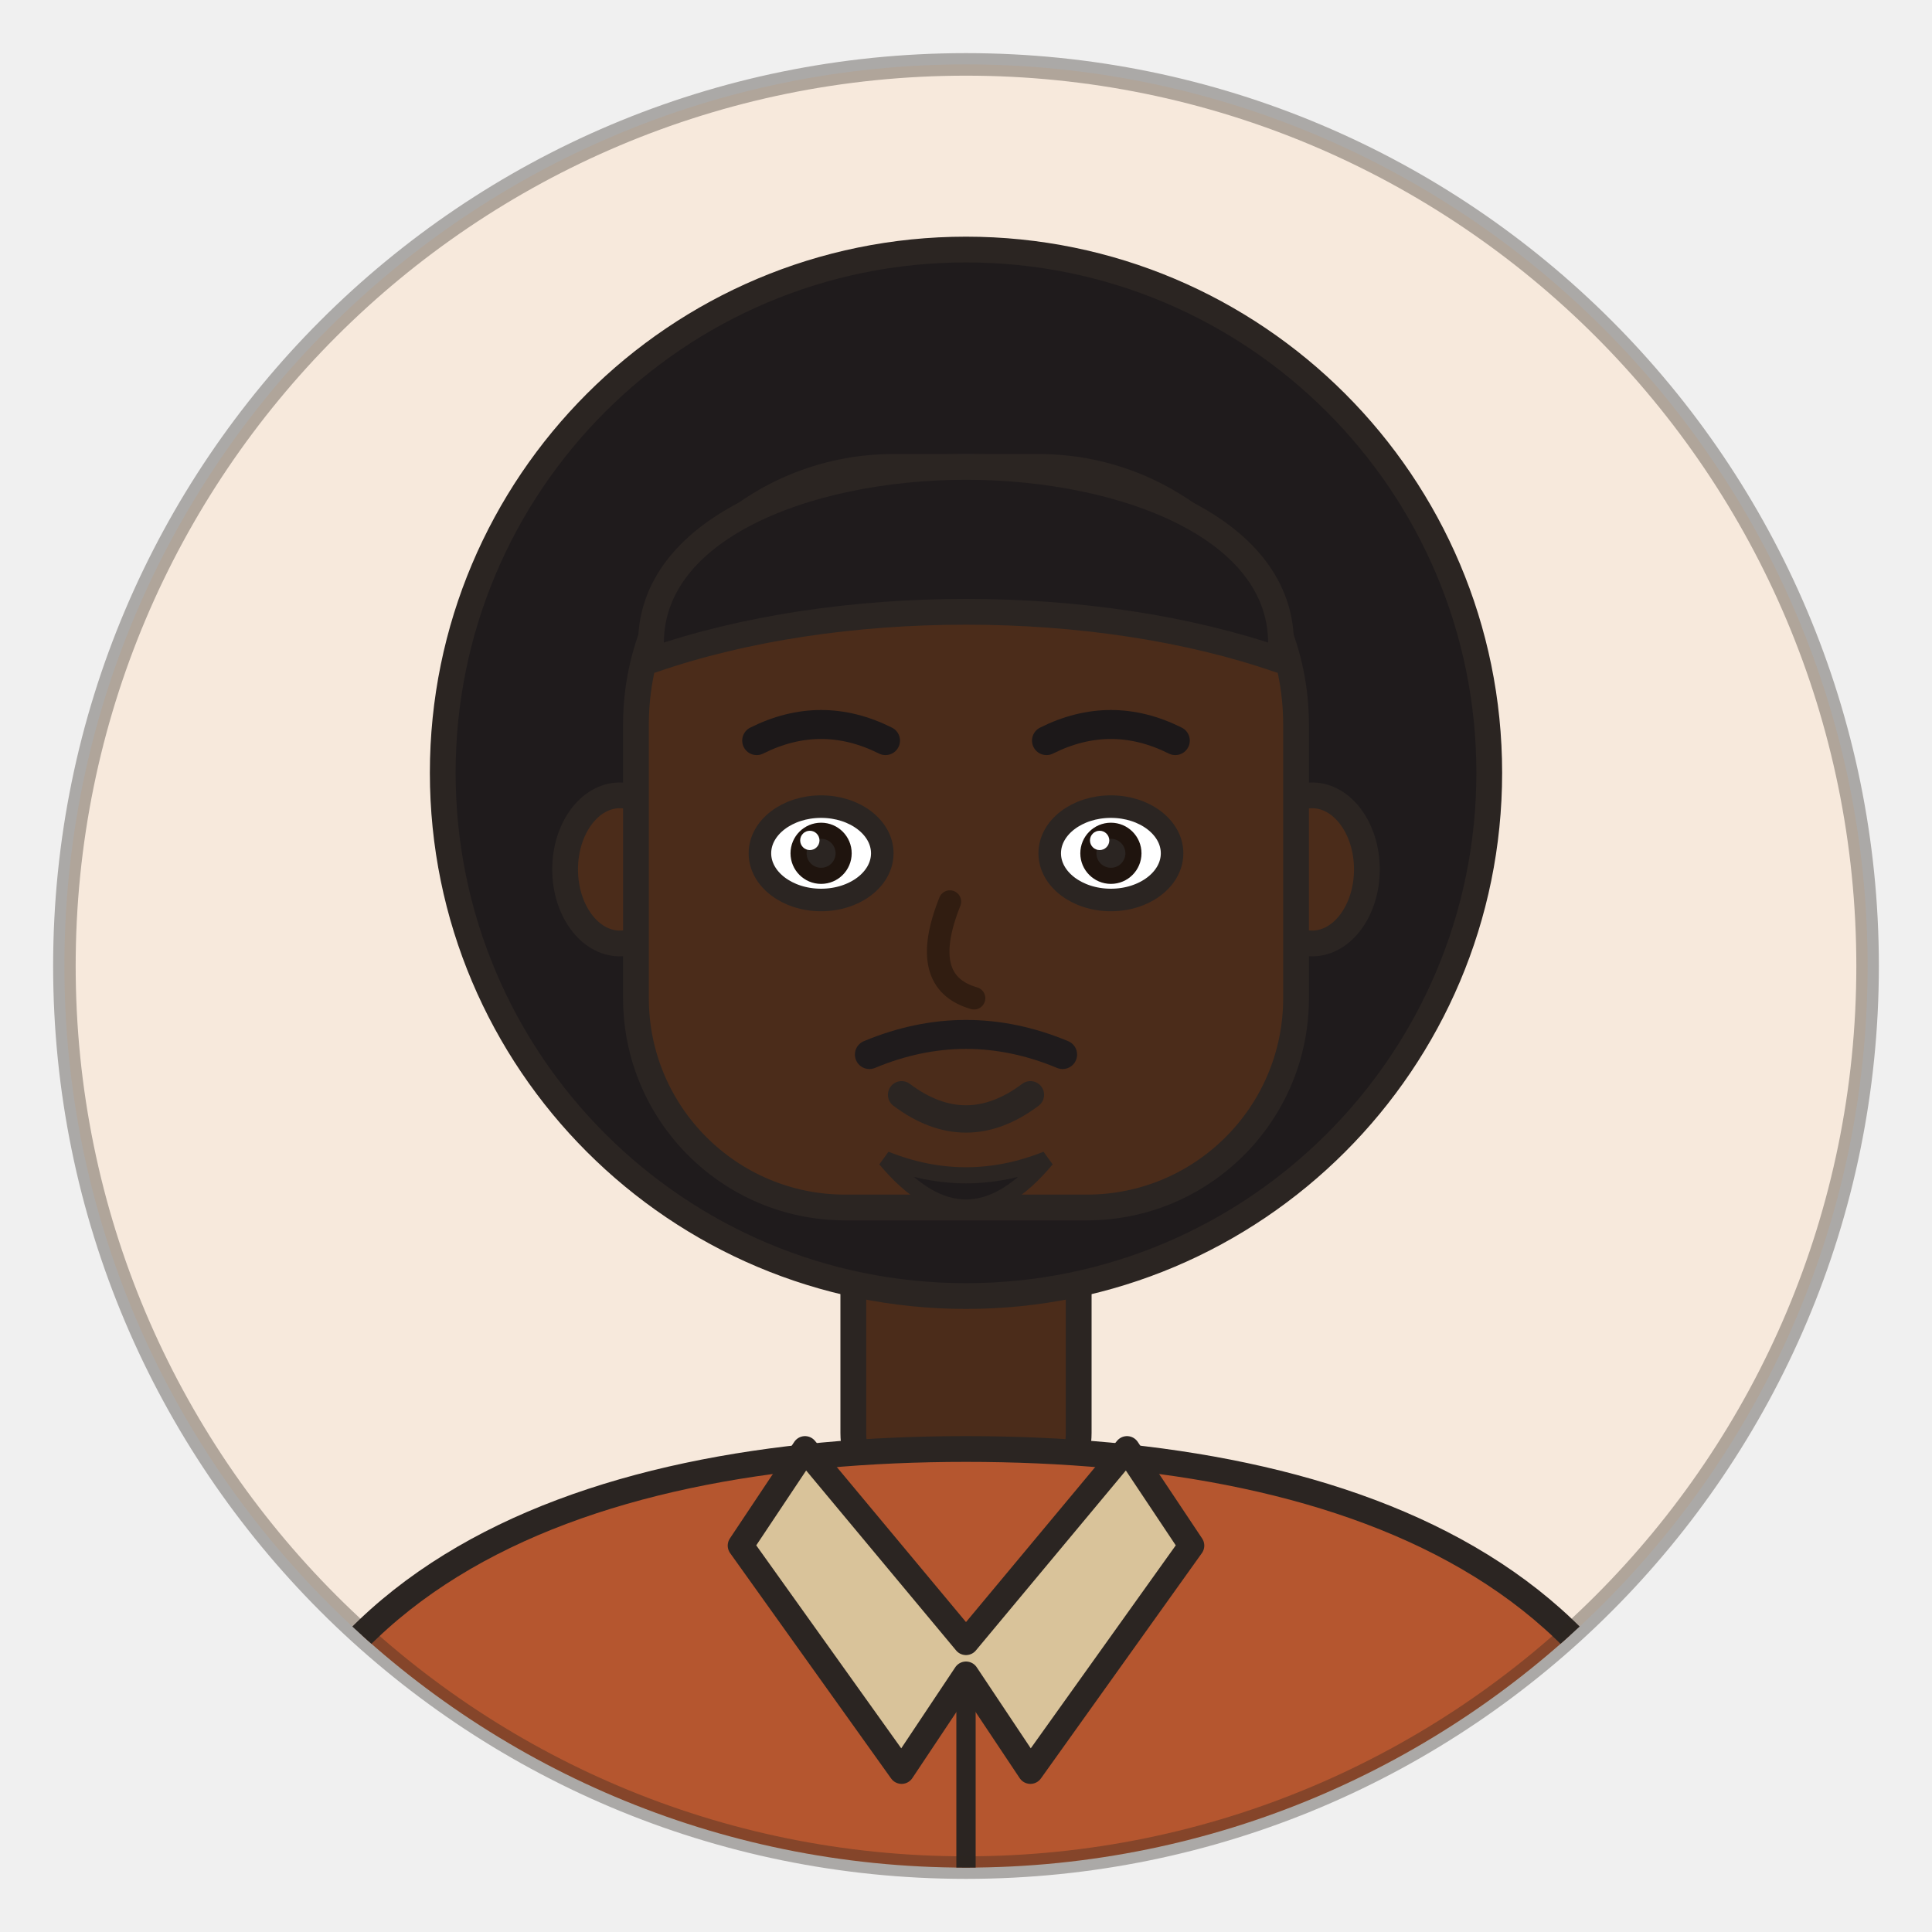
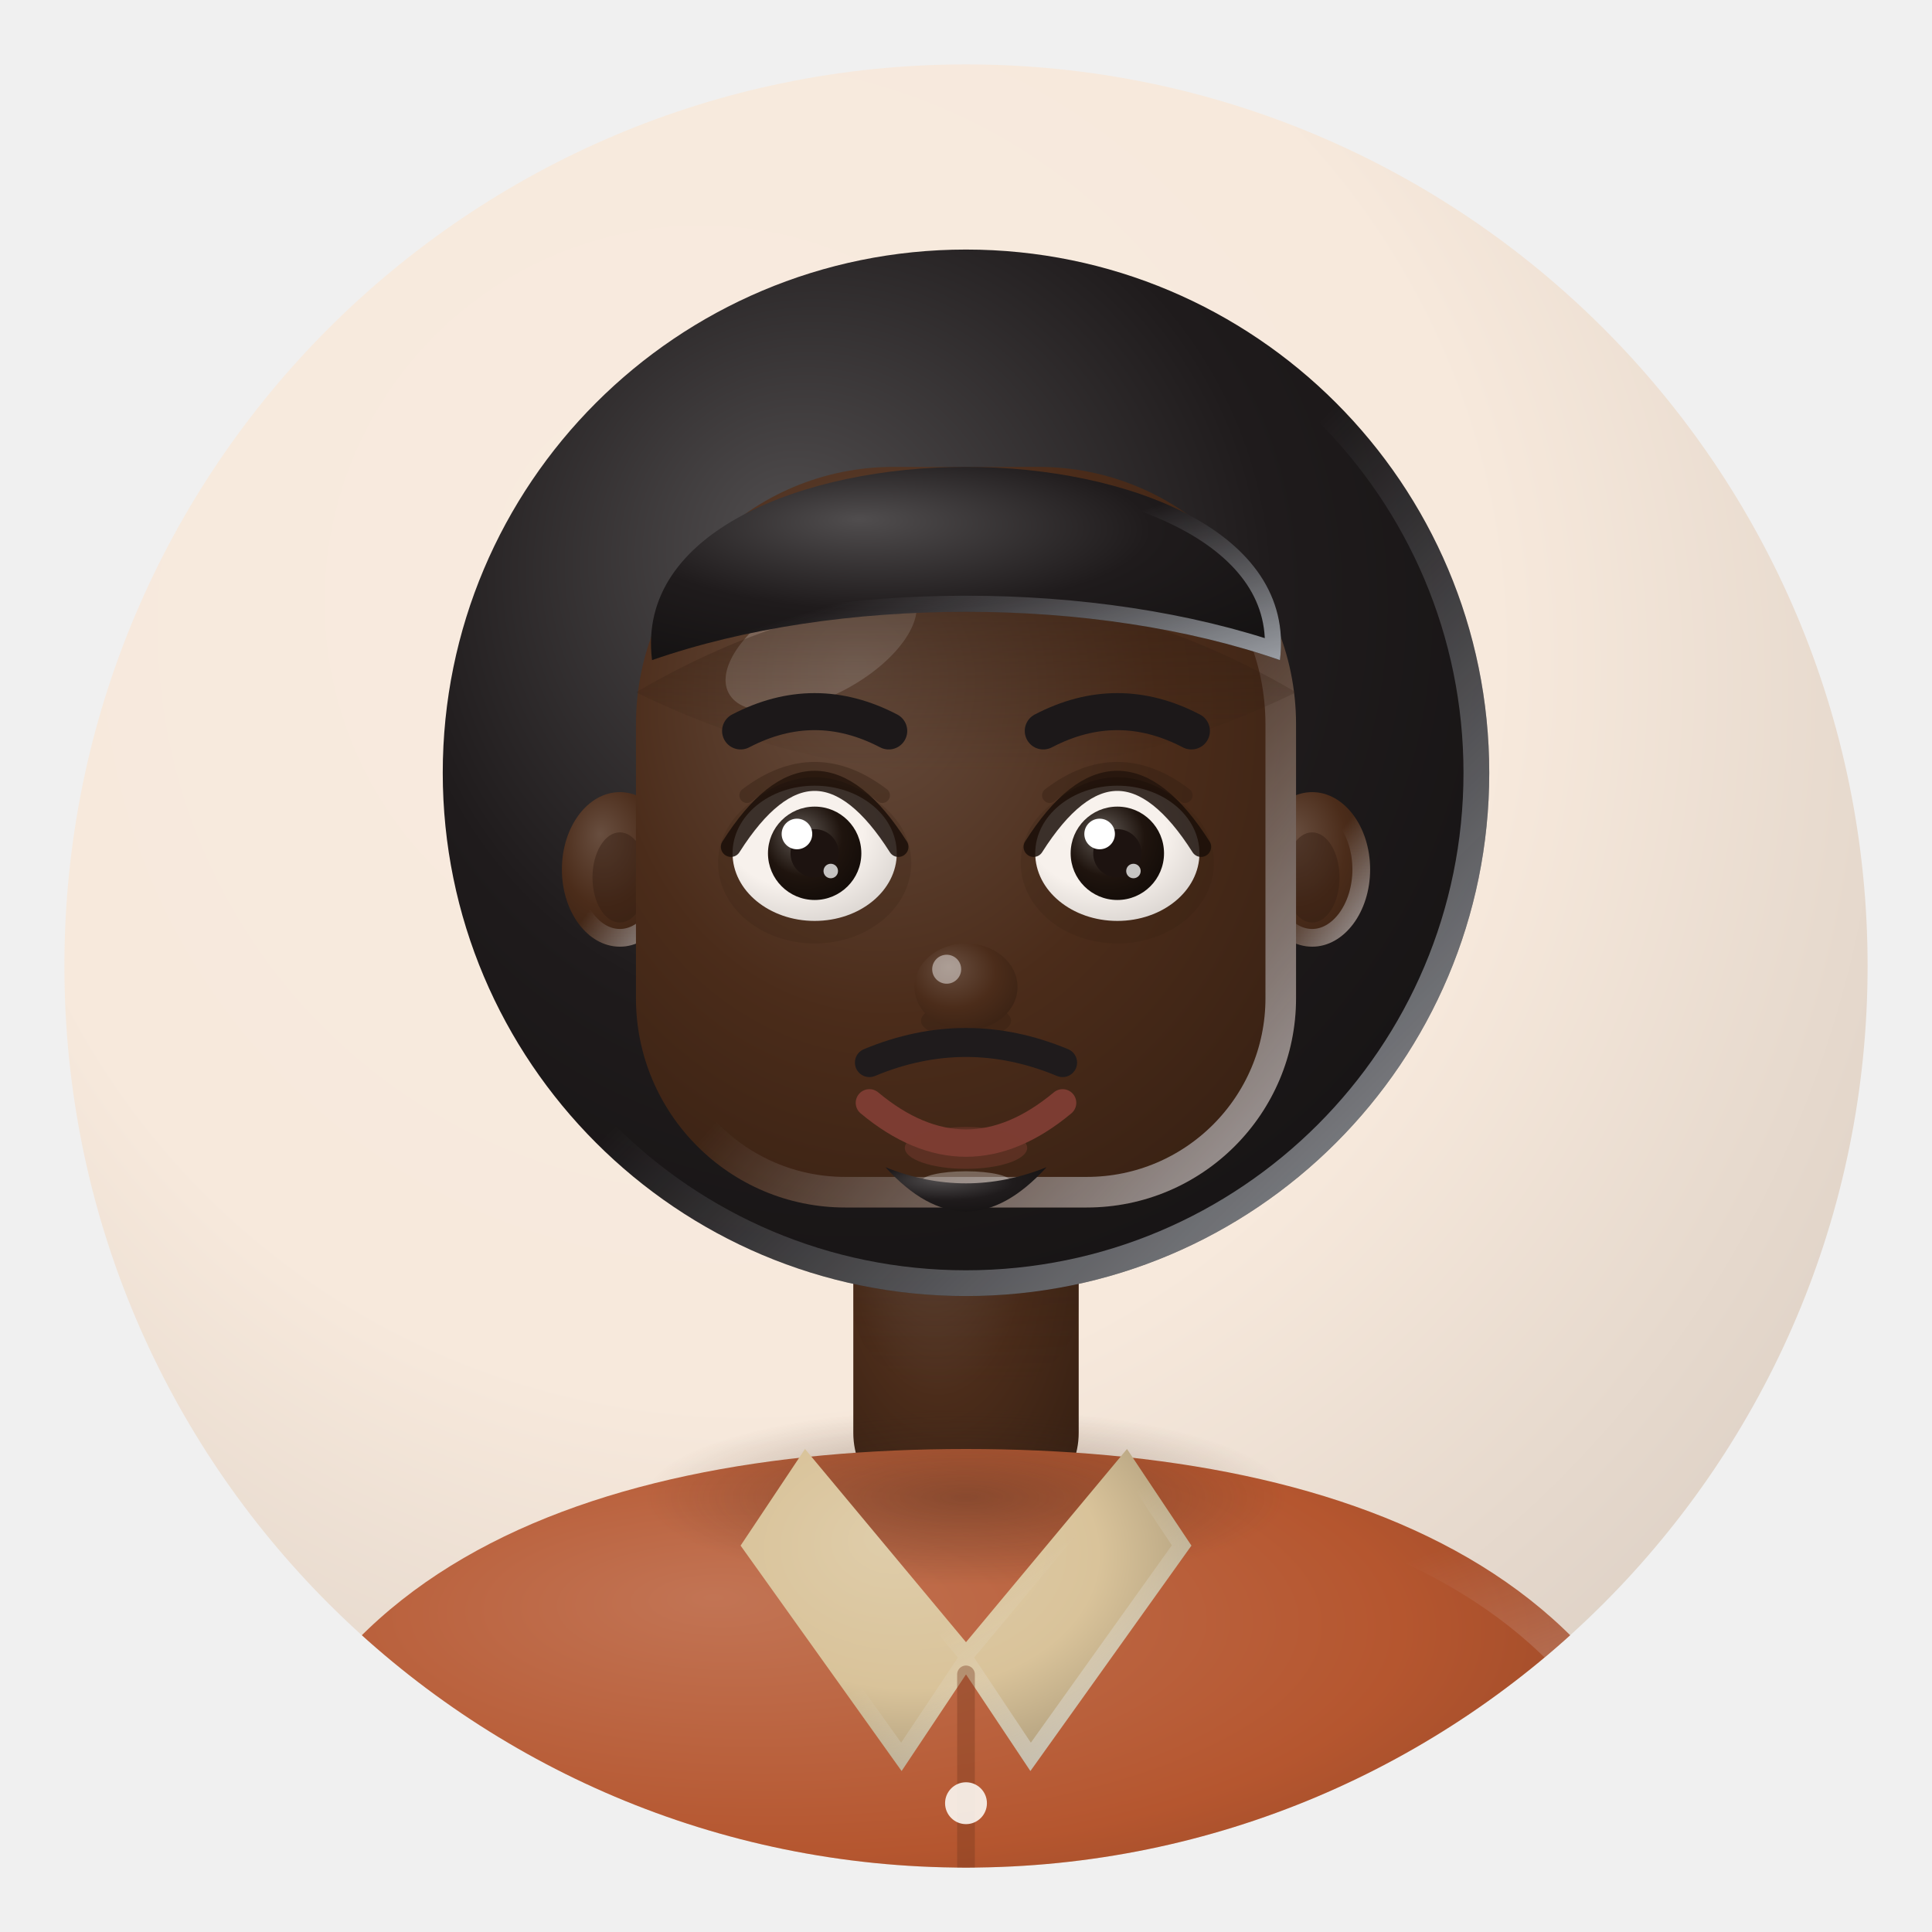
<svg xmlns="http://www.w3.org/2000/svg" viewBox="0 0 120 120" width="240" height="240" role="img" aria-label="Didier, neutral">
  <defs>
-     <clipPath id="clip-ln-musician-didier">
-       <circle cx="60" cy="60" r="56" />
+     <linearGradient id="ln-musician-didier-rim" x1="0" y1="0" x2="1" y2="1">
+       <stop offset="50%" stop-color="#EEF5FF" stop-opacity="0" />
+       <stop offset="100%" stop-color="#EEF5FF" stop-opacity="0.62" />
+     </linearGradient>
+     <radialGradient id="ln-musician-didier-shadow" cx="0.5" cy="0.5" r="0.5">
+       <stop offset="0%" stop-color="#3A2418" stop-opacity="0.38" />
+       <stop offset="60%" stop-color="#3A2418" stop-opacity="0.17" />
+       <stop offset="100%" stop-color="#3A2418" stop-opacity="0" />
+     </radialGradient>
+     <radialGradient id="ln-musician-didier-skin" cx="0.42" cy="0.38" r="0.8" fx="0.33" fy="0.27">
+       <stop offset="0%" stop-color="#684E3F" />
+       <stop offset="52%" stop-color="#4B2C1A" />
+       <stop offset="100%" stop-color="#351F12" />
+     </radialGradient>
+     <radialGradient id="ln-musician-didier-hair" cx="0.42" cy="0.38" r="0.8" fx="0.33" fy="0.27">
+       <stop offset="0%" stop-color="#504D4E" />
+       <stop offset="52%" stop-color="#1F1B1C" />
+       <stop offset="100%" stop-color="#131111" />
+     </radialGradient>
+     <radialGradient id="ln-musician-didier-cloth" cx="0.42" cy="0.38" r="0.8" fx="0.33" fy="0.27">
+       <stop offset="0%" stop-color="#C27454" />
+       <stop offset="52%" stop-color="#B5562F" />
+       <stop offset="100%" stop-color="#7B3A20" />
+     </radialGradient>
+     <radialGradient id="ln-musician-didier-accent" cx="0.42" cy="0.38" r="0.8" fx="0.33" fy="0.27">
+       <stop offset="0%" stop-color="#DFCDAA" />
+       <stop offset="52%" stop-color="#D9C39A" />
+       <stop offset="100%" stop-color="#98896C" />
+     </radialGradient>
+     <radialGradient id="ln-musician-didier-disc" cx="0.42" cy="0.38" r="0.8" fx="0.33" fy="0.27">
+       <stop offset="0%" stop-color="#F8EBDF" />
+       <stop offset="52%" stop-color="#F7E9DC" />
+       <stop offset="100%" stop-color="#D4C8BD" />
+     </radialGradient>
+     <radialGradient id="ln-musician-didier-cloth2" cx="0.42" cy="0.38" r="0.8" fx="0.33" fy="0.27">
+       <stop offset="0%" stop-color="#A66245" />
+       <stop offset="52%" stop-color="#984827" />
+       <stop offset="100%" stop-color="#6D341C" />
+     </radialGradient>
+     <linearGradient id="ln-musician-didier-neckshade" x1="0" y1="0" x2="0" y2="1">
+       <stop offset="0%" stop-color="#331E12" stop-opacity="0.55" />
+       <stop offset="100%" stop-color="#331E12" stop-opacity="0" />
+     </linearGradient>
+     <clipPath id="ln-musician-didier-c1">
+       <path d="M14,124 C14,98 36,90 60,90 C84,90 106,98 106,124Z" />
+     </clipPath>
+     <clipPath id="ln-musician-didier-c2">
+       <path d="M50,90 L60,102 L70,90 L74,96 L64,110 L60,104 L56,110 L46,96Z" />
+     </clipPath>
+     <clipPath id="ln-musician-didier-c3">
+       <path d="M40.5,41 C39.5,33 50,29 60,29 C70,29 80.5,33 79.5,41 C68,37 52,37 40.5,41Z" />
+     </clipPath>
+     <clipPath id="ln-musician-didier-c4">
+       <path d="M27.5,48 a32.5,32.5 0 1 0 65,0 a32.5,32.5 0 1 0 -65,0Z" />
+     </clipPath>
+     <radialGradient id="ln-musician-didier-gold" cx="0.42" cy="0.38" r="0.8" fx="0.33" fy="0.27">
+       <stop offset="0%" stop-color="#EBC27B" />
+       <stop offset="52%" stop-color="#E6B35A" />
+       <stop offset="100%" stop-color="#A17D3F" />
+     </radialGradient>
+     <clipPath id="ln-musician-didier-c5">
+       <path d="M34.9,54 a3.6,4.8 0 1 0 7.2,0 a3.6,4.8 0 1 0 -7.2,0Z" />
+     </clipPath>
+     <clipPath id="ln-musician-didier-c6">
+       <path d="M77.9,54 a3.6,4.8 0 1 0 7.2,0 a3.6,4.8 0 1 0 -7.2,0Z" />
+     </clipPath>
+     <clipPath id="ln-musician-didier-c7">
+       <path d="M55.5,29H64.5A16,16 0 0 1 80.5,45V62A13,13 0 0 1 67.5,75H52.5A13,13 0 0 1 39.5,62V45A16,16 0 0 1 55.5,29Z" />
+     </clipPath>
+     <linearGradient id="ln-musician-didier-hairshadow" x1="0" y1="0" x2="0" y2="1">
+       <stop offset="0%" stop-color="#331E12" stop-opacity="0.45" />
+       <stop offset="100%" stop-color="#331E12" stop-opacity="0" />
+     </linearGradient>
+     <radialGradient id="ln-musician-didier-eyewhite" cx="0.42" cy="0.38" r="0.8" fx="0.33" fy="0.27">
+       <stop offset="0%" stop-color="#F8F2ED" />
+       <stop offset="52%" stop-color="#F7F1EC" />
+       <stop offset="100%" stop-color="#CFCAC6" />
+     </radialGradient>
+     <radialGradient id="ln-musician-didier-iris" cx="0.42" cy="0.38" r="0.8" fx="0.33" fy="0.27">
+       <stop offset="0%" stop-color="#625B56" />
+       <stop offset="52%" stop-color="#1F140E" />
+       <stop offset="100%" stop-color="#0E0906" />
+     </radialGradient>
+     <clipPath id="ln-musician-didier-c8">
+       <path d="M4,60 a56,56 0 1 0 112,0 a56,56 0 1 0 -112,0Z" />
    </clipPath>
  </defs>
-   <circle cx="60" cy="60" r="56" fill="#F7E9DC" />
-   <g clip-path="url(#clip-ln-musician-didier)">
-     <path d="M58,66H62A5,5 0 0 1 67,71V89A5,5 0 0 1 62,94H58A5,5 0 0 1 53,89V71A5,5 0 0 1 58,66Z" fill="#4B2C1A" stroke="#2B2522" stroke-width="1.6" />
-     <path d="M55,76 Q60,82 65,76" fill="#3E2415" stroke="none" />
-     <path d="M14,124 C14,98 36,90 60,90 C84,90 106,98 106,124Z" fill="#B5562F" stroke="#2B2522" stroke-width="1.6" stroke-linejoin="round" />
-     <path d="M50,90 L60,102 L70,90 L74,96 L64,110 L60,104 L56,110 L46,96Z" fill="#D9C39A" stroke="#2B2522" stroke-width="1.6" stroke-linejoin="round" />
-     <path d="M60,104 V124" fill="none" stroke="#2B2522" stroke-width="1.2" stroke-linecap="round" stroke-linejoin="round" />
-     <g transform="translate(60,72) rotate(0) translate(-60,-72)">
-       <circle cx="60" cy="48" r="32.5" fill="#1F1B1C" stroke="#2B2522" stroke-width="1.6" stroke-linejoin="round" />
-       <ellipse cx="38.5" cy="54" rx="3.4" ry="4.6" fill="#4B2C1A" stroke="#2B2522" stroke-width="1.6" />
-       <ellipse cx="81.5" cy="54" rx="3.4" ry="4.6" fill="#4B2C1A" stroke="#2B2522" stroke-width="1.6" />
-       <path d="M55.5,29H64.5A16,16 0 0 1 80.5,45V62A13,13 0 0 1 67.5,75H52.5A13,13 0 0 1 39.5,62V45A16,16 0 0 1 55.5,29Z" fill="#4B2C1A" stroke="#2B2522" stroke-width="1.6" />
-       <ellipse cx="51" cy="53" rx="3.8" ry="2.9" fill="#FFFFFF" stroke="#2B2522" stroke-width="1.4" />
-       <circle cx="51" cy="53" r="1.9" fill="#1F140E" />
-       <circle cx="51" cy="53" r="0.9" fill="#2B2522" />
-       <circle cx="50.3" cy="52.2" r="0.6" fill="#FFFFFF" />
-       <ellipse cx="69" cy="53" rx="3.8" ry="2.9" fill="#FFFFFF" stroke="#2B2522" stroke-width="1.4" />
-       <circle cx="69" cy="53" r="1.9" fill="#1F140E" />
-       <circle cx="69" cy="53" r="0.9" fill="#2B2522" />
-       <circle cx="68.3" cy="52.2" r="0.6" fill="#FFFFFF" />
-       <path d="M47,46 Q51,44 55,46" fill="none" stroke="#1C1819" stroke-width="1.8" stroke-linecap="round" stroke-linejoin="round" />
-       <path d="M65,46 Q69,44 73,46" fill="none" stroke="#1C1819" stroke-width="1.8" stroke-linecap="round" stroke-linejoin="round" />
-       <path d="M59,56 q-2,5 1.5,6" fill="none" stroke="#311D11" stroke-width="1.4" stroke-linecap="round" stroke-linejoin="round" />
-       <path d="M56,68 Q60,71 64,68" fill="none" stroke="#2B2522" stroke-width="1.7" stroke-linecap="round" stroke-linejoin="round" />
-       <path d="M55,72 Q60,78 65,72 Q60,74 55,72Z" fill="#1F1B1C" stroke="#2B2522" stroke-width="1" />
-       <path d="M54,65.5 Q60,63 66,65.5" fill="none" stroke="#1F1B1C" stroke-width="1.8" stroke-linecap="round" stroke-linejoin="round" />
-       <path d="M40.5,41 C39.5,33 50,29 60,29 C70,29 80.5,33 79.5,41 C68,37 52,37 40.5,41Z" fill="#1F1B1C" stroke="#2B2522" stroke-width="1.6" stroke-linejoin="round" />
+   <path d="M4,60 a56,56 0 1 0 112,0 a56,56 0 1 0 -112,0Z" fill="url(#ln-musician-didier-disc)" />
+   <g clip-path="url(#ln-musician-didier-c8)">
+     <path d="M58,66H62A5,5 0 0 1 67,71V89A5,5 0 0 1 62,94H58A5,5 0 0 1 53,89V71A5,5 0 0 1 58,66Z" fill="url(#ln-musician-didier-skin)" />
+     <path d="M58,66H62A5,5 0 0 1 67,71V81A5,5 0 0 1 62,86H58A5,5 0 0 1 53,81V71A5,5 0 0 1 58,66Z" fill="url(#ln-musician-didier-neckshade)" />
+     <path d="M14,124 C14,98 36,90 60,90 C84,90 106,98 106,124Z" fill="url(#ln-musician-didier-cloth)" />
+     <path d="M14,124 C14,98 36,90 60,90 C84,90 106,98 106,124Z" fill="none" stroke="url(#ln-musician-didier-rim)" stroke-width="4.2" clip-path="url(#ln-musician-didier-c1)" />
+     <ellipse cx="60" cy="93" rx="20" ry="5.5" fill="url(#ln-musician-didier-shadow)" />
+     <path d="M50,90 L60,102 L70,90 L74,96 L64,110 L60,104 L56,110 L46,96Z" fill="url(#ln-musician-didier-accent)" />
+     <path d="M50,90 L60,102 L70,90 L74,96 L64,110 L60,104 L56,110 L46,96Z" fill="none" stroke="url(#ln-musician-didier-rim)" stroke-width="2" clip-path="url(#ln-musician-didier-c2)" />
+     <path d="M60,104 V124" fill="none" stroke="#7B3A20" stroke-width="1.1" stroke-linecap="round" stroke-linejoin="round" stroke-opacity="0.4" />
+     <circle cx="60" cy="112" r="1.3" fill="#FBF7F2" fill-opacity="0.9" />
+     <circle cx="60" cy="119" r="1.3" fill="#FBF7F2" fill-opacity="0.9" />
+     <g transform="translate(60 72) rotate(0) scale(1) translate(-60 -72)">
+       <path d="M27.5,48 a32.5,32.5 0 1 0 65,0 a32.5,32.5 0 1 0 -65,0Z" fill="url(#ln-musician-didier-hair)" />
+       <path d="M27.5,48 a32.5,32.5 0 1 0 65,0 a32.5,32.5 0 1 0 -65,0Z" fill="none" stroke="url(#ln-musician-didier-rim)" stroke-width="3.2" clip-path="url(#ln-musician-didier-c4)" />
+       <path d="M34.9,54 a3.6,4.8 0 1 0 7.2,0 a3.6,4.8 0 1 0 -7.2,0Z" fill="url(#ln-musician-didier-skin)" />
+       <path d="M34.9,54 a3.6,4.8 0 1 0 7.2,0 a3.6,4.8 0 1 0 -7.2,0Z" fill="none" stroke="url(#ln-musician-didier-rim)" stroke-width="2.2" clip-path="url(#ln-musician-didier-c5)" />
+       <ellipse cx="38.5" cy="54.5" rx="1.7" ry="2.8" fill="#331E12" fill-opacity="0.45" />
+       <path d="M77.9,54 a3.6,4.8 0 1 0 7.2,0 a3.6,4.8 0 1 0 -7.2,0Z" fill="url(#ln-musician-didier-skin)" />
+       <path d="M77.9,54 a3.6,4.8 0 1 0 7.2,0 a3.6,4.8 0 1 0 -7.2,0Z" fill="none" stroke="url(#ln-musician-didier-rim)" stroke-width="2.2" clip-path="url(#ln-musician-didier-c6)" />
+       <ellipse cx="81.5" cy="54.5" rx="1.7" ry="2.8" fill="#331E12" fill-opacity="0.45" />
+       <path d="M55.5,29H64.5A16,16 0 0 1 80.5,45V62A13,13 0 0 1 67.5,75H52.5A13,13 0 0 1 39.5,62V45A16,16 0 0 1 55.5,29Z" fill="url(#ln-musician-didier-skin)" />
+       <path d="M55.5,29H64.5A16,16 0 0 1 80.5,45V62A13,13 0 0 1 67.5,75H52.5A13,13 0 0 1 39.5,62V45A16,16 0 0 1 55.5,29Z" fill="none" stroke="url(#ln-musician-didier-rim)" stroke-width="3.8" clip-path="url(#ln-musician-didier-c7)" />
+       <ellipse cx="51" cy="40" rx="6.5" ry="3.2" transform="rotate(-28 51 40)" fill="#FFFFFF" fill-opacity="0.2" />
+       <path d="M39.5,43 Q60,31 80.5,43 Q60,53 39.5,43Z" fill="url(#ln-musician-didier-hairshadow)" />
+       <ellipse cx="50.6" cy="53.6" rx="6" ry="5" fill="#331E12" fill-opacity="0.2" />
+       <ellipse cx="50.6" cy="53" rx="5.1" ry="4.2" fill="url(#ln-musician-didier-eyewhite)" />
+       <circle cx="50.6" cy="53" r="2.9" fill="url(#ln-musician-didier-iris)" />
+       <circle cx="50.6" cy="53" r="1.5" fill="#1D1310" />
+       <circle cx="49.5" cy="51.8" r="0.95" fill="#FFFFFF" />
+       <circle cx="51.6" cy="54.1" r="0.45" fill="#FFFFFF" fill-opacity="0.75" />
+       <path d="M45.4,52.6 Q50.6,44.4 55.8,52.6" fill="none" stroke="#1A0F09" stroke-width="1.25" stroke-linecap="round" stroke-linejoin="round" stroke-opacity="0.85" />
+       <path d="M46.4,49.4 Q50.6,46.2 54.8,49.4" fill="none" stroke="#331E12" stroke-width="0.95" stroke-linecap="round" stroke-linejoin="round" stroke-opacity="0.4" />
+       <ellipse cx="69.4" cy="53.6" rx="6" ry="5" fill="#331E12" fill-opacity="0.2" />
+       <ellipse cx="69.4" cy="53" rx="5.1" ry="4.2" fill="url(#ln-musician-didier-eyewhite)" />
+       <circle cx="69.4" cy="53" r="2.9" fill="url(#ln-musician-didier-iris)" />
+       <circle cx="69.4" cy="53" r="1.5" fill="#1D1310" />
+       <circle cx="68.3" cy="51.8" r="0.95" fill="#FFFFFF" />
+       <circle cx="70.4" cy="54.1" r="0.45" fill="#FFFFFF" fill-opacity="0.75" />
+       <path d="M64.2,52.6 Q69.4,44.4 74.6,52.6" fill="none" stroke="#1A0F09" stroke-width="1.25" stroke-linecap="round" stroke-linejoin="round" stroke-opacity="0.85" />
+       <path d="M65.2,49.4 Q69.4,46.2 73.6,49.4" fill="none" stroke="#331E12" stroke-width="0.95" stroke-linecap="round" stroke-linejoin="round" stroke-opacity="0.4" />
+       <path d="M46,45.4 Q50.6,43 55.2,45.4" fill="none" stroke="#1C1819" stroke-width="2.3" stroke-linecap="round" stroke-linejoin="round" />
+       <path d="M64.8,45.4 Q69.4,43 74,45.4" fill="none" stroke="#1C1819" stroke-width="2.3" stroke-linecap="round" stroke-linejoin="round" />
+       <ellipse cx="60" cy="63.4" rx="2.8" ry="1.1" fill="#331E12" fill-opacity="0.35" />
+       <path d="M56.8,61.3 a3.2,2.7 0 1 0 6.4,0 a3.2,2.7 0 1 0 -6.4,0Z" fill="url(#ln-musician-didier-skin)" />
+       <circle cx="58.8" cy="60.2" r="0.9" fill="#FFFFFF" fill-opacity="0.45" />
+       <path d="M54,68.5 Q60,73.5 66,68.5" fill="none" stroke="#7C3C32" stroke-width="1.7" stroke-linecap="round" stroke-linejoin="round" />
+       <ellipse cx="60" cy="71.3" rx="3.8" ry="1.3" fill="#7C3C32" fill-opacity="0.45" />
+       <ellipse cx="60" cy="73.4" rx="2.8" ry="0.65" fill="#FFFFFF" fill-opacity="0.3" />
+       <path d="M55,72.5 Q60,78 65,72.5 Q60,74.5 55,72.5Z" fill="url(#ln-musician-didier-hair)" />
+       <path d="M54,66 Q60,63.5 66,66" fill="none" stroke="#1F1B1C" stroke-width="1.8" stroke-linecap="round" stroke-linejoin="round" />
+       <path d="M40.5,41 C39.5,33 50,29 60,29 C70,29 80.5,33 79.5,41 C68,37 52,37 40.5,41Z" fill="url(#ln-musician-didier-hair)" />
+       <path d="M40.5,41 C39.5,33 50,29 60,29 C70,29 80.5,33 79.5,41 C68,37 52,37 40.5,41Z" fill="none" stroke="url(#ln-musician-didier-rim)" stroke-width="2" clip-path="url(#ln-musician-didier-c3)" />
    </g>
  </g>
-   <circle cx="60" cy="60" r="56" fill="none" stroke="#2B2522" stroke-width="1.4" stroke-opacity="0.35" />
</svg>
